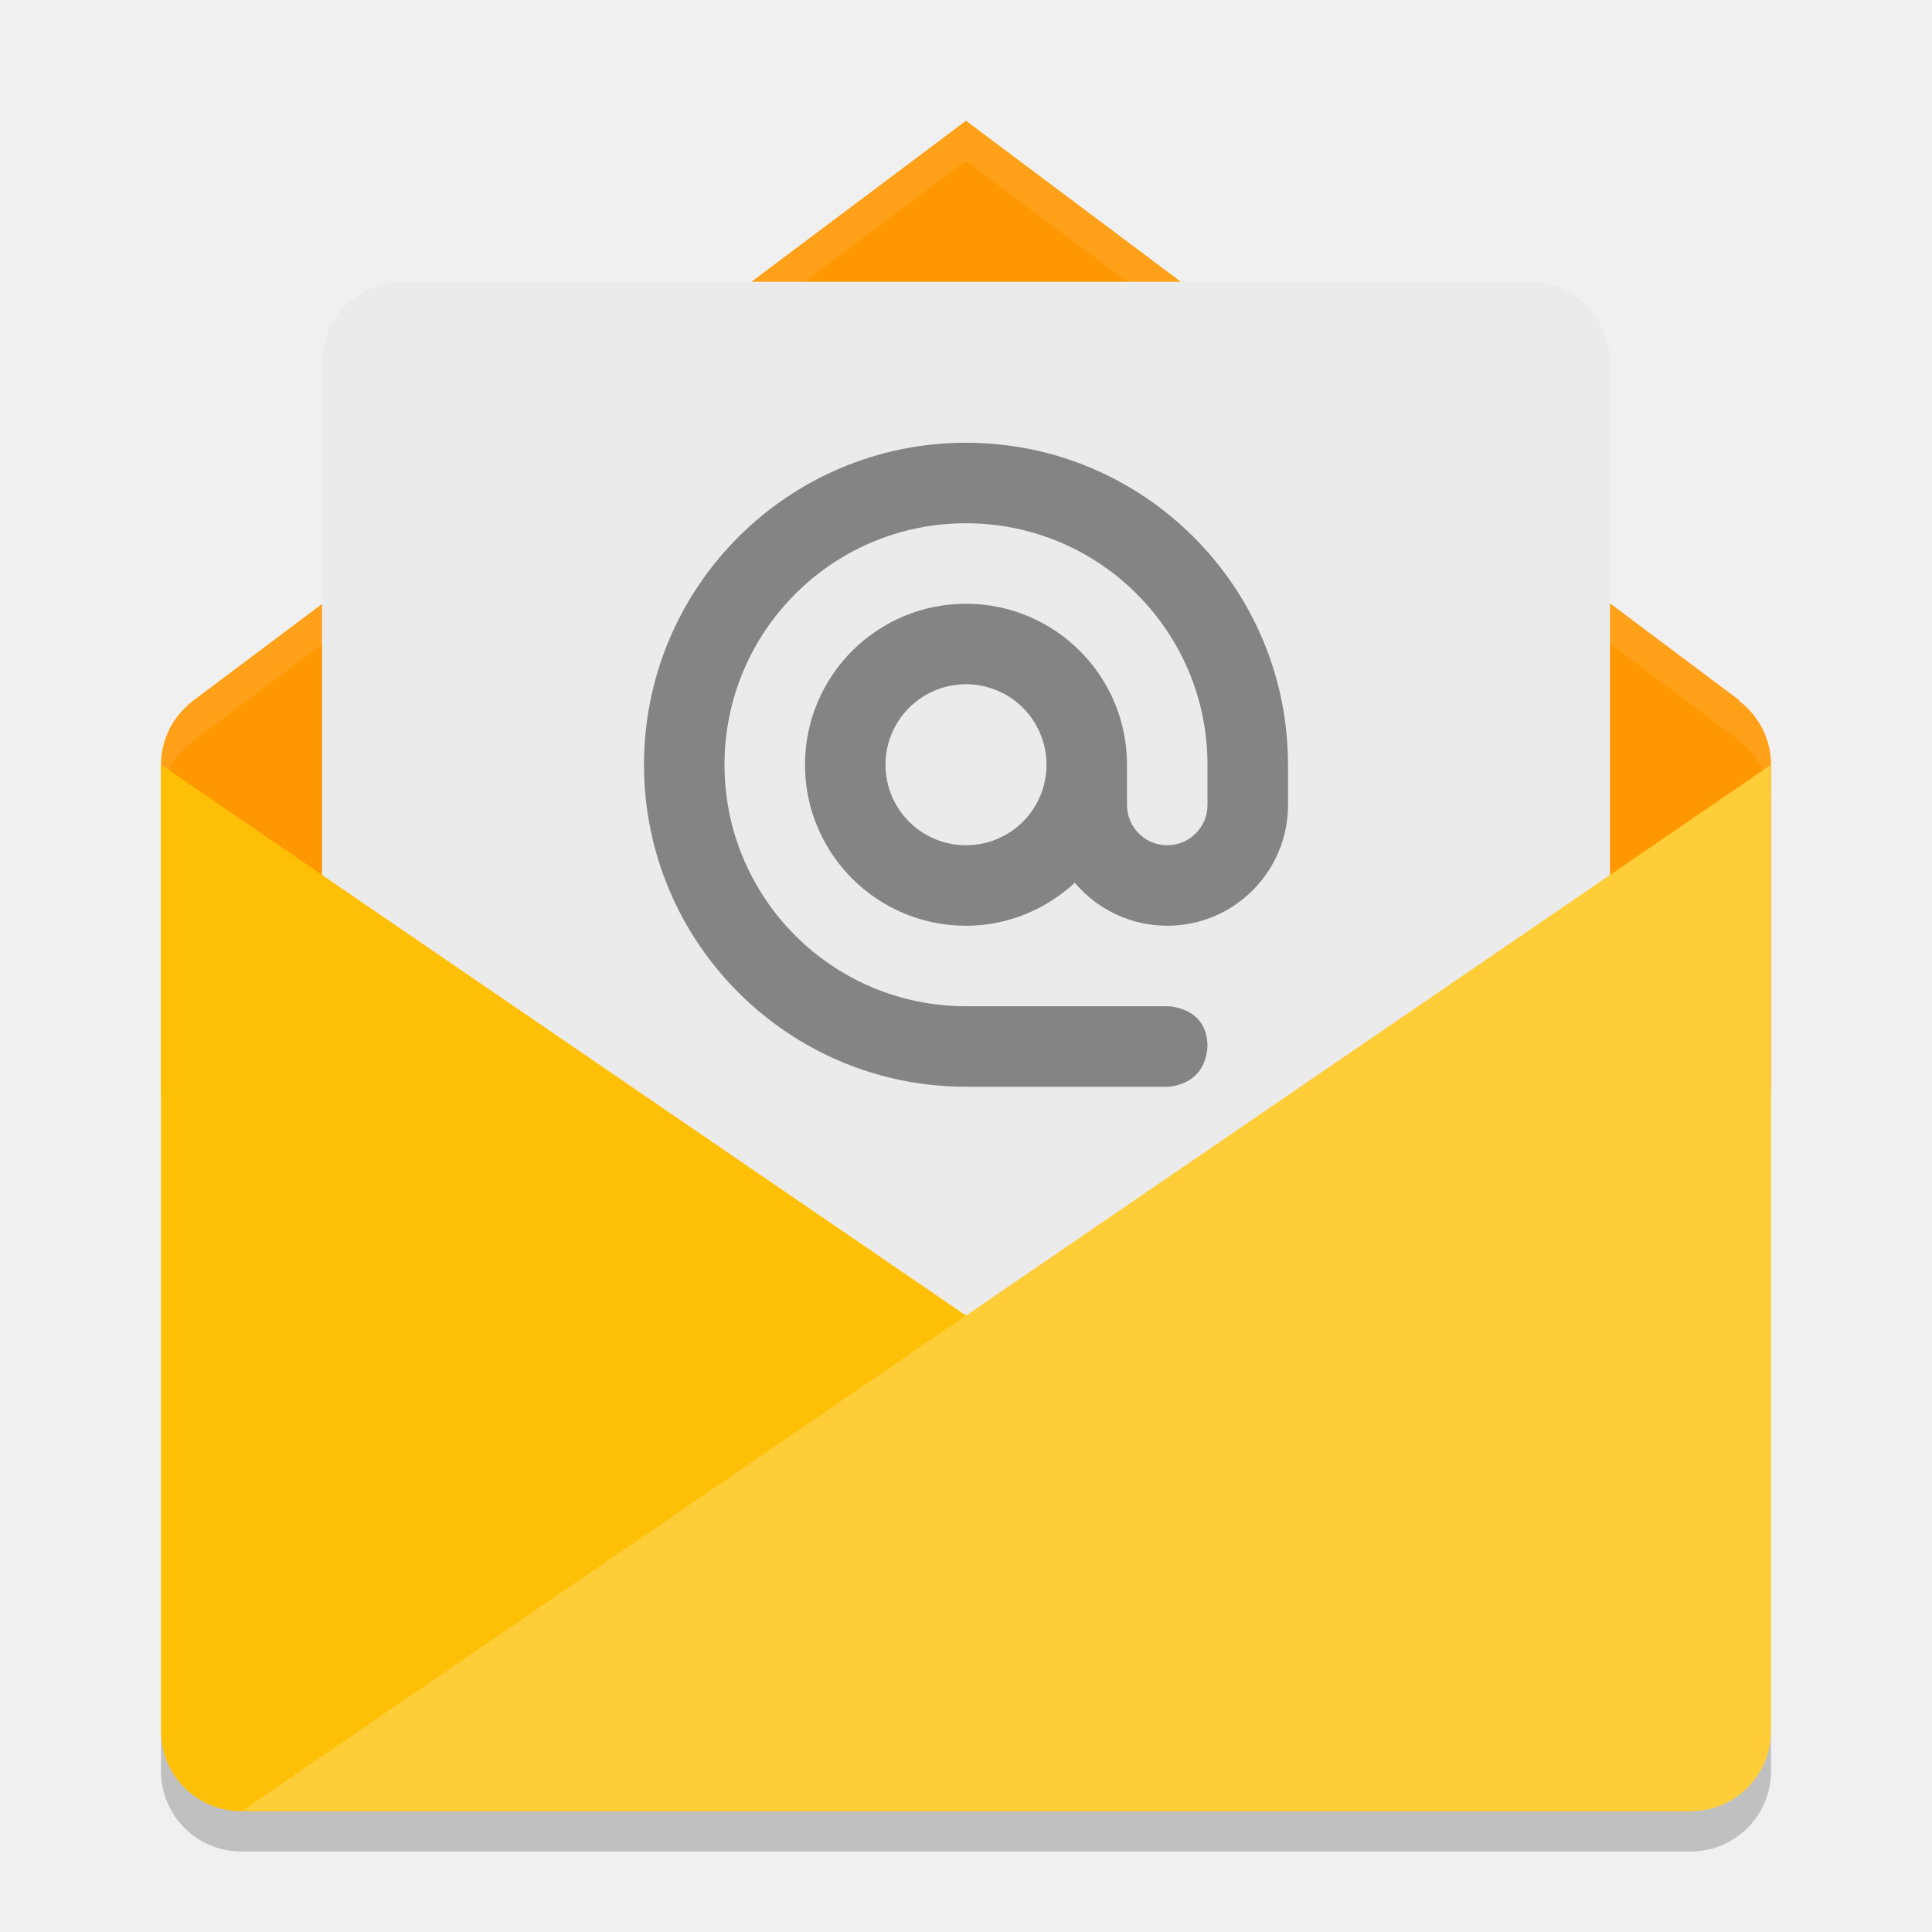
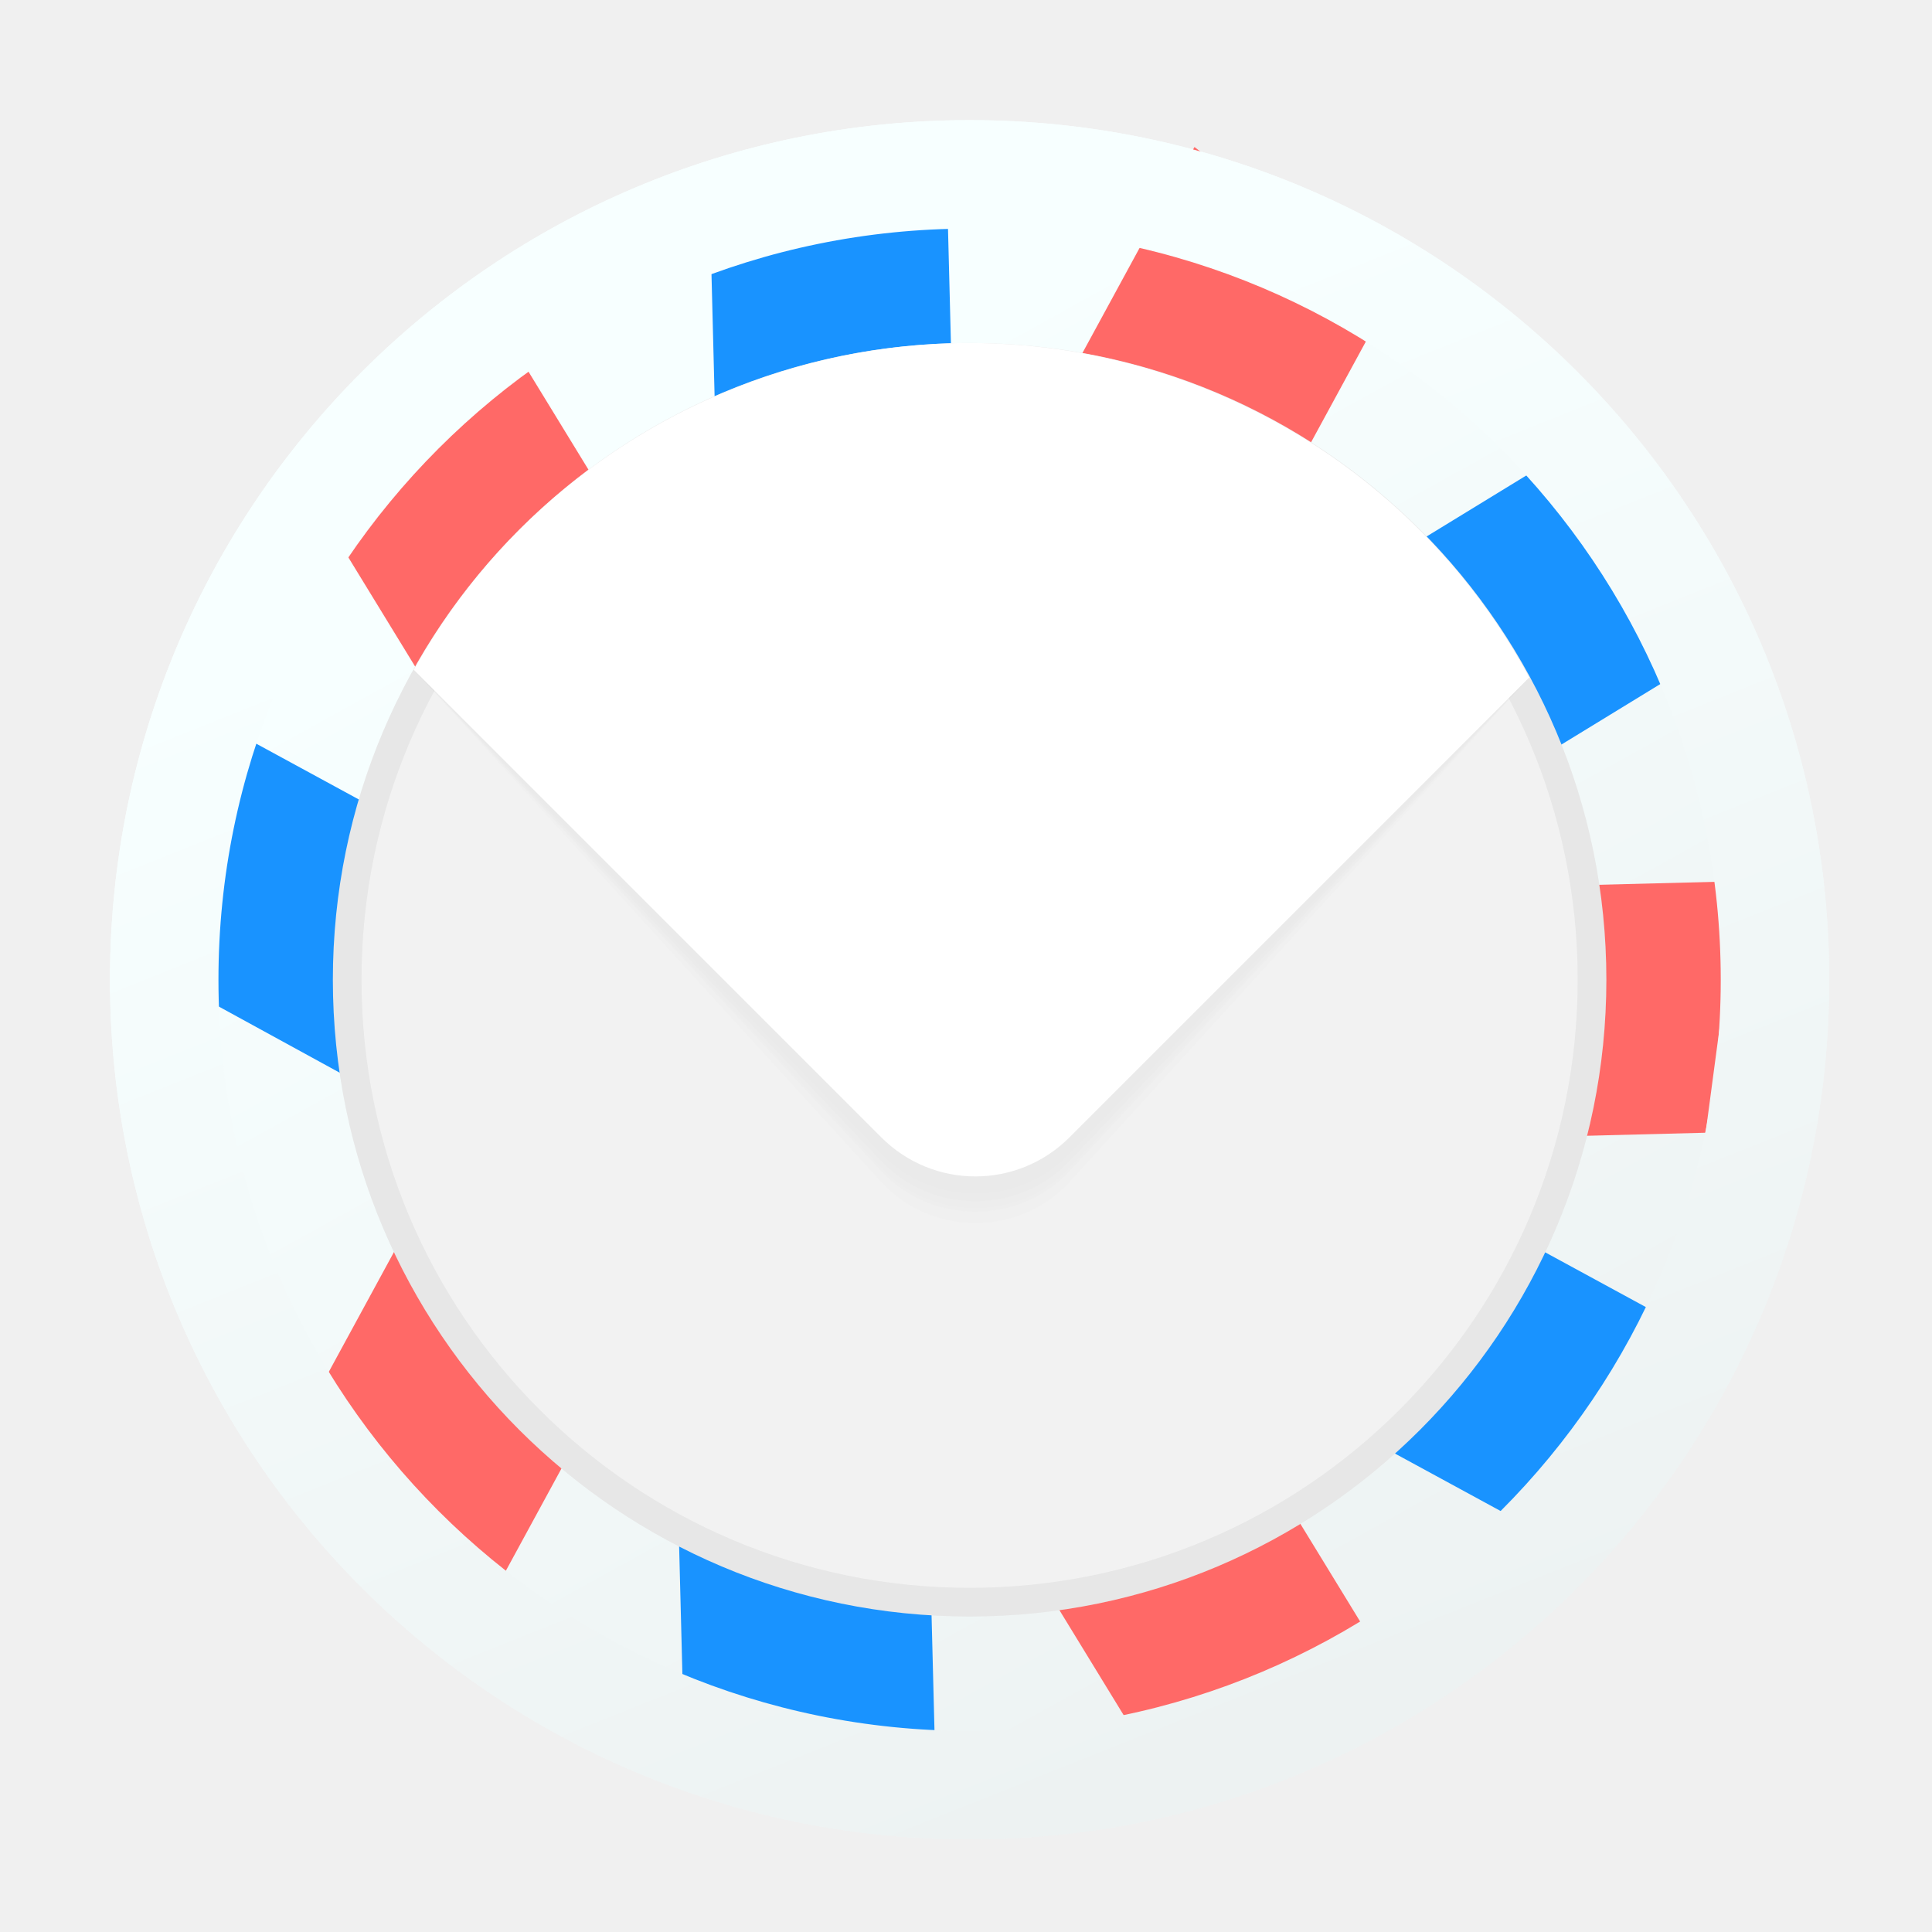
- <svg xmlns="http://www.w3.org/2000/svg" width="48" height="48" version="1">
-   <path fill="#fe9700" d="m24 3-19.09 14.324c-0.041 0.027-0.078 0.058-0.117 0.088l-0.023 0.018v0.002c-0.465 0.365-0.769 0.927-0.769 1.568v8c0 1.108 0.892 2 2 2h36c1.108 0 2-0.892 2-2v-8c0-0.655-0.317-1.229-0.801-1.594l0.008-0.012z" />
-   <path fill="#fff" opacity=".1" d="m24 3-19.09 14.324c-0.041 0.027-0.078 0.058-0.117 0.088l-0.023 0.018v0.002c-0.465 0.365-0.769 0.927-0.769 1.568v1c0-0.641 0.304-1.203 0.77-1.568v-0.002l0.023-0.018c0.039-0.03 0.076-0.061 0.117-0.088l19.09-14.324 19.207 14.395-0.008 0.012c0.484 0.364 0.801 0.938 0.801 1.593v-1c0-0.655-0.317-1.229-0.801-1.594l0.008-0.012-19.207-14.394z" />
-   <rect fill="#ebebeb" width="32" height="26" x="8" y="7" rx="2" ry="2" />
-   <path fill="#fec006" d="m4 19 38 26h-36c-1.108 0-2-0.892-2-2z" />
-   <path fill="#fecd38" d="m42 45c1.108 0 2-0.892 2-2v-24l-38 26z" />
-   <path fill="#848484" d="m24 11c-4.418 0-8 3.582-8 8s3.582 8 8 8h5s0.938 0 1-1c0-1-1-1-1-1h-5c-3.314 0-6-2.686-6-6s2.686-6 6-6 6 2.686 6 6v1c0 0.552-0.448 1-1 1s-1-0.448-1-1v-1c0-2.209-1.791-4-4-4s-4 1.791-4 4 1.791 4 4 4c1.046 0 1.99-0.411 2.703-1.068 0.57 0.677 1.411 1.068 2.297 1.068 1.657 0 3-1.343 3-3v-1c0-4.418-3.582-8-8-8zm0 6c1.105 0 2 0.895 2 2s-0.895 2-2 2-2-0.895-2-2 0.895-2 2-2z" />
-   <path opacity=".2" d="m4 43v1c0 1.108 0.892 2 2 2h36c1.108 0 2-0.892 2-2v-1c0 1.108-0.892 2-2 2h-36c-1.108 0-2-0.892-2-2z" />
+ <svg xmlns="http://www.w3.org/2000/svg" xmlns:xlink="http://www.w3.org/1999/xlink" width="128px" height="128px" viewBox="0 0 128 128" version="1.1" id="svg54">
+   <defs id="defs31">
+     <linearGradient id="linearGradient4593">
+       <stop style="stop-color:#edf2f2;stop-opacity:1" offset="0" id="stop4589" />
+       <stop style="stop-color:#f7ffff;stop-opacity:1" offset="1" id="stop4591" />
+     </linearGradient>
+     <linearGradient x1="93.835%" y1="4.013%" x2="14.518%" y2="89.332%" id="linearGradient-1">
+       <stop stop-color="#0BA2FF" offset="0%" id="stop6" style="stop-color:#88a2ff;stop-opacity:1" />
+       <stop stop-color="#0067FF" offset="100%" id="stop8" style="stop-color:#4f67ff;stop-opacity:1" />
+     </linearGradient>
+     <linearGradient x1="76.698%" y1="0%" x2="50%" y2="100%" id="linearGradient-2">
+       <stop stop-color="#4BB4FF" offset="0%" id="stop11" style="stop-color:#cab4ff;stop-opacity:1" />
+       <stop stop-color="#005DDB" offset="100%" id="stop13" style="stop-color:#725ddb;stop-opacity:1" />
+     </linearGradient>
+     <linearGradient x1="86.176%" y1="46.573%" x2="8.988%" y2="51.7%" id="linearGradient-3">
+       <stop stop-color="#2BB8FF" offset="0%" id="stop16" style="stop-color:#89b8ff;stop-opacity:1" />
+       <stop stop-color="#537CFF" offset="100%" id="stop18" style="stop-color:#6e7cff;stop-opacity:1" />
+     </linearGradient>
+     <linearGradient x1="92.748%" y1="73.77%" x2="16.1%" y2="82.292%" id="linearGradient-4">
+       <stop stop-color="#5BCBFF" offset="0%" id="stop21" style="stop-color:#aecbff;stop-opacity:1" />
+       <stop stop-color="#0056CB" stop-opacity="0.469" offset="100%" id="stop23" style="stop-color:#6b56cb;stop-opacity:0.471" />
+     </linearGradient>
+     <linearGradient x1="50%" y1="0%" x2="50%" y2="100%" id="linearGradient-5">
+       <stop stop-color="#FFFFFF" offset="0%" id="stop26" />
+       <stop stop-color="#EFFAFD" offset="100%" id="stop28" />
+     </linearGradient>
+     <linearGradient xlink:href="#linearGradient4593" id="linearGradient4595" x1="98.18" y1="109.783" x2="52.158" y2="26.56" gradientUnits="userSpaceOnUse" />
+     <linearGradient xlink:href="#linearGradient4593" id="linearGradient4618" x1="89.05" y1="113.454" x2="54.886" y2="27.759" gradientUnits="userSpaceOnUse" />
+     <linearGradient gradientTransform="matrix(0.1268141,0,0,0.1268141,-120.522,-69.53898)" gradientUnits="userSpaceOnUse" y2="992" x2="32" y1="32" x1="32" id="lgrad">
+       <stop id="stop2" stop-color="#f8f8f8" offset="0%" />
+       <stop id="stop4" stop-color="#ccc" offset="100%" style="stop-color:#f2f2f2;stop-opacity:1" />
+     </linearGradient>
+     <radialGradient gradientTransform="matrix(0.1268141,0,0,0.1268141,-120.522,-69.53898)" gradientUnits="userSpaceOnUse" r="440" cy="512" cx="512" fy="494.4" fx="512" y2="100%" x2="0%" y1="0%" x1="0%" id="rgrad">
+       <stop id="stop7" stop-color="#00f0ff" offset="0%" />
+       <stop id="stop9" stop-color="#0070e0" offset="100%" />
+     </radialGradient>
+     <linearGradient xlink:href="#lgrad" id="linearGradient1099" x1="31.002" y1="39.148" x2="103.975" y2="102.586" gradientUnits="userSpaceOnUse" />
+   </defs>
+   <circle style="fill:url(#linearGradient4595);fill-opacity:1;stroke:none;stroke-opacity:1" id="path4587" cx="64.239" cy="64.912" r="56.952" />
+   <rect style="fill:#ff6967;fill-opacity:1;stroke-width:0.757" id="rect1065" width="16.336" height="50.525" x="75.109" y="-41.069" transform="matrix(0.7923856,0.6100205,-0.4777659,0.8784872,0,0)" />
+   <rect transform="matrix(0.3812158,0.9244861,-0.853001,0.5219093,0,0)" y="-89.098" x="80.651" height="52.244" width="16.628" id="rect1067" style="fill:#1993ff;fill-opacity:1;stroke-width:0.757" />
+   <rect style="fill:#ff6967;fill-opacity:1;stroke-width:0.757" id="rect1069" width="16.811" height="54.124" x="62.073" y="-123.462" transform="matrix(-0.1321005,0.9912363,-0.9996752,0.0254862,0,0)" />
+   <rect transform="matrix(-0.6100205,0.7923856,-0.8784872,-0.4777659,0,0)" y="-146.796" x="24.281" height="52.692" width="16.674" id="rect1071" style="fill:#1993ff;fill-opacity:1;stroke-width:0.757" />
+   <rect style="fill:#ff6967;fill-opacity:1;stroke-width:0.757" id="rect1073" width="16.811" height="54.124" x="-21.06" y="-141.159" transform="matrix(-0.9244861,0.3812158,-0.5219093,-0.853001,0,0)" />
+   <rect transform="matrix(-0.9912363,-0.1321005,-0.0254862,-0.9996752,0,0)" y="-112.238" x="-59.714" height="54.124" width="16.811" id="rect1075" style="fill:#1993ff;fill-opacity:1;stroke-width:0.757" />
+   <rect style="fill:#ff6967;fill-opacity:1;stroke-width:0.757" id="rect1077" width="16.811" height="54.124" x="-80.16" y="-67.206" transform="matrix(-0.7923856,-0.6100205,0.4777659,-0.8784872,0,0)" />
+   <rect transform="matrix(0.9912363,0.1321005,0.02548621,0.9996752,0,0)" y="5.388" x="47.248" height="50.403" width="15.94" id="rect1079" style="fill:#1993ff;fill-opacity:1;stroke-width:0.757" ry="0" />
+   <path transform="matrix(0.9244861,-0.3812158,0.5219093,0.853001,0,0)" style="fill:#ff6967;fill-opacity:1;stroke-width:0.757" d="m 8.526,34.096 h 8.704 v 54.124 l -16.811,0 V 39.216 Z" id="rect1081" />
+   <path transform="matrix(0.6100205,-0.7923856,0.8784872,0.4777659,0,0)" style="fill:#1993ff;fill-opacity:1;stroke-width:0.757" d="m -52.293,46.851 16.677,-3.836 0,54.124 h -16.811 z" id="rect1085" />
+   <path style="fill:url(#linearGradient4618);fill-opacity:1.0;stroke:none;stroke-opacity:1" d="M 64.238 7.959 A 56.952 56.952 0 0 0 7.287 64.912 A 56.952 56.952 0 0 0 64.238 121.863 A 56.952 56.952 0 0 0 121.191 64.912 A 56.952 56.952 0 0 0 64.238 7.959 z M 64.238 15.146 A 49.766 49.766 0 0 1 114.004 64.912 A 49.766 49.766 0 0 1 64.238 114.678 A 49.766 49.766 0 0 1 14.473 64.912 A 49.766 49.766 0 0 1 64.238 15.146 z " id="circle4597" />
+   <path style="fill:url(#linearGradient1099);fill-opacity:1;stroke-width:1.06" d="M 106.426,64.911 A 42.187,42.187 0 0 1 64.239,107.098 42.187,42.187 0 0 1 22.053,64.911 42.187,42.187 0 0 1 64.239,22.724 42.187,42.187 0 0 1 106.426,64.911 Z" id="path1091" />
+   <path style="fill:#000000;fill-opacity:0.047;stroke-width:1.06" d="M 64.238 22.725 A 42.187 42.187 0 0 0 22.053 64.91 A 42.187 42.187 0 0 0 64.238 107.098 A 42.187 42.187 0 0 0 106.426 64.91 A 42.187 42.187 0 0 0 64.238 22.725 z M 64.238 24.623 A 40.288 40.288 0 0 1 104.527 64.91 A 40.288 40.288 0 0 1 64.238 105.199 A 40.288 40.288 0 0 1 23.951 64.91 A 40.288 40.288 0 0 1 64.238 24.623 z " id="circle1101" />
+   <g id="g1142" style="opacity:0.18">
+     <path style="fill:#373737;fill-opacity:0.036" d="M 64.24,25.601 C 48.946,25.607 34.854,31.014 27.408,44.373 l 30.977,31.744 c 3.413,3.497 9.062,3.498 12.475,0 L 101.324,44.885 C 93.97,31.249 79.733,25.618 64.24,25.601 Z" id="path1116" />
+     <path id="path1118" d="M 64.24,25.601 C 48.946,25.607 34.854,31.014 27.408,44.373 l 30.977,32.079 c 3.395,3.515 9.081,3.516 12.475,0 L 101.324,44.885 C 93.97,31.249 79.733,25.618 64.24,25.601 Z" style="fill:#373737;fill-opacity:0.036" />
+     <path style="fill:#373737;fill-opacity:0.036" d="M 64.24,25.601 C 48.946,25.607 34.854,31.014 27.408,44.373 l 30.977,32.559 c 3.368,3.54 9.108,3.542 12.475,0 L 101.324,44.885 C 93.97,31.249 79.733,25.618 64.24,25.601 Z" id="path1120" />
+     <path id="path1122" d="M 64.24,25.601 C 48.946,25.607 34.854,31.014 27.408,44.373 l 30.977,32.99 c 3.345,3.562 9.131,3.564 12.475,0 l 30.465,-32.478 C 93.97,31.249 79.733,25.618 64.24,25.601 Z" style="fill:#373737;fill-opacity:0.036" />
+     <path style="fill:#373737;fill-opacity:0.036" d="M 64.24,25.601 C 48.946,25.607 34.854,31.014 27.408,44.373 l 30.977,33.23 c 3.332,3.575 9.144,3.576 12.475,0 L 101.324,44.885 C 93.97,31.249 79.733,25.618 64.24,25.601 Z" id="path1124" />
+     <path id="path1126" d="M 64.24,25.601 C 48.946,25.607 34.854,31.014 27.408,44.373 l 30.977,33.23 c 3.332,3.575 9.144,3.576 12.475,0 L 101.324,44.885 C 93.97,31.249 79.733,25.618 64.24,25.601 Z" style="fill:#373737;fill-opacity:0.036" />
+     <path style="fill:#373737;fill-opacity:0.036" d="M 64.24,25.601 C 48.946,25.607 34.854,31.014 27.408,44.373 l 30.977,33.949 c 3.294,3.61 9.183,3.612 12.475,0 L 101.324,44.885 C 93.97,31.249 79.733,25.618 64.24,25.601 Z" id="path1133" />
+   </g>
+   <path style="fill:#ffffff;fill-opacity:1" d="M 64.24 22.725 A 42.187 42.187 0 0 0 27.408 44.373 L 58.385 75.35 C 61.84 78.805 67.404 78.805 70.859 75.35 L 101.324 44.885 A 42.187 42.187 0 0 0 64.24 22.725 z " id="rect1106" />
</svg>
